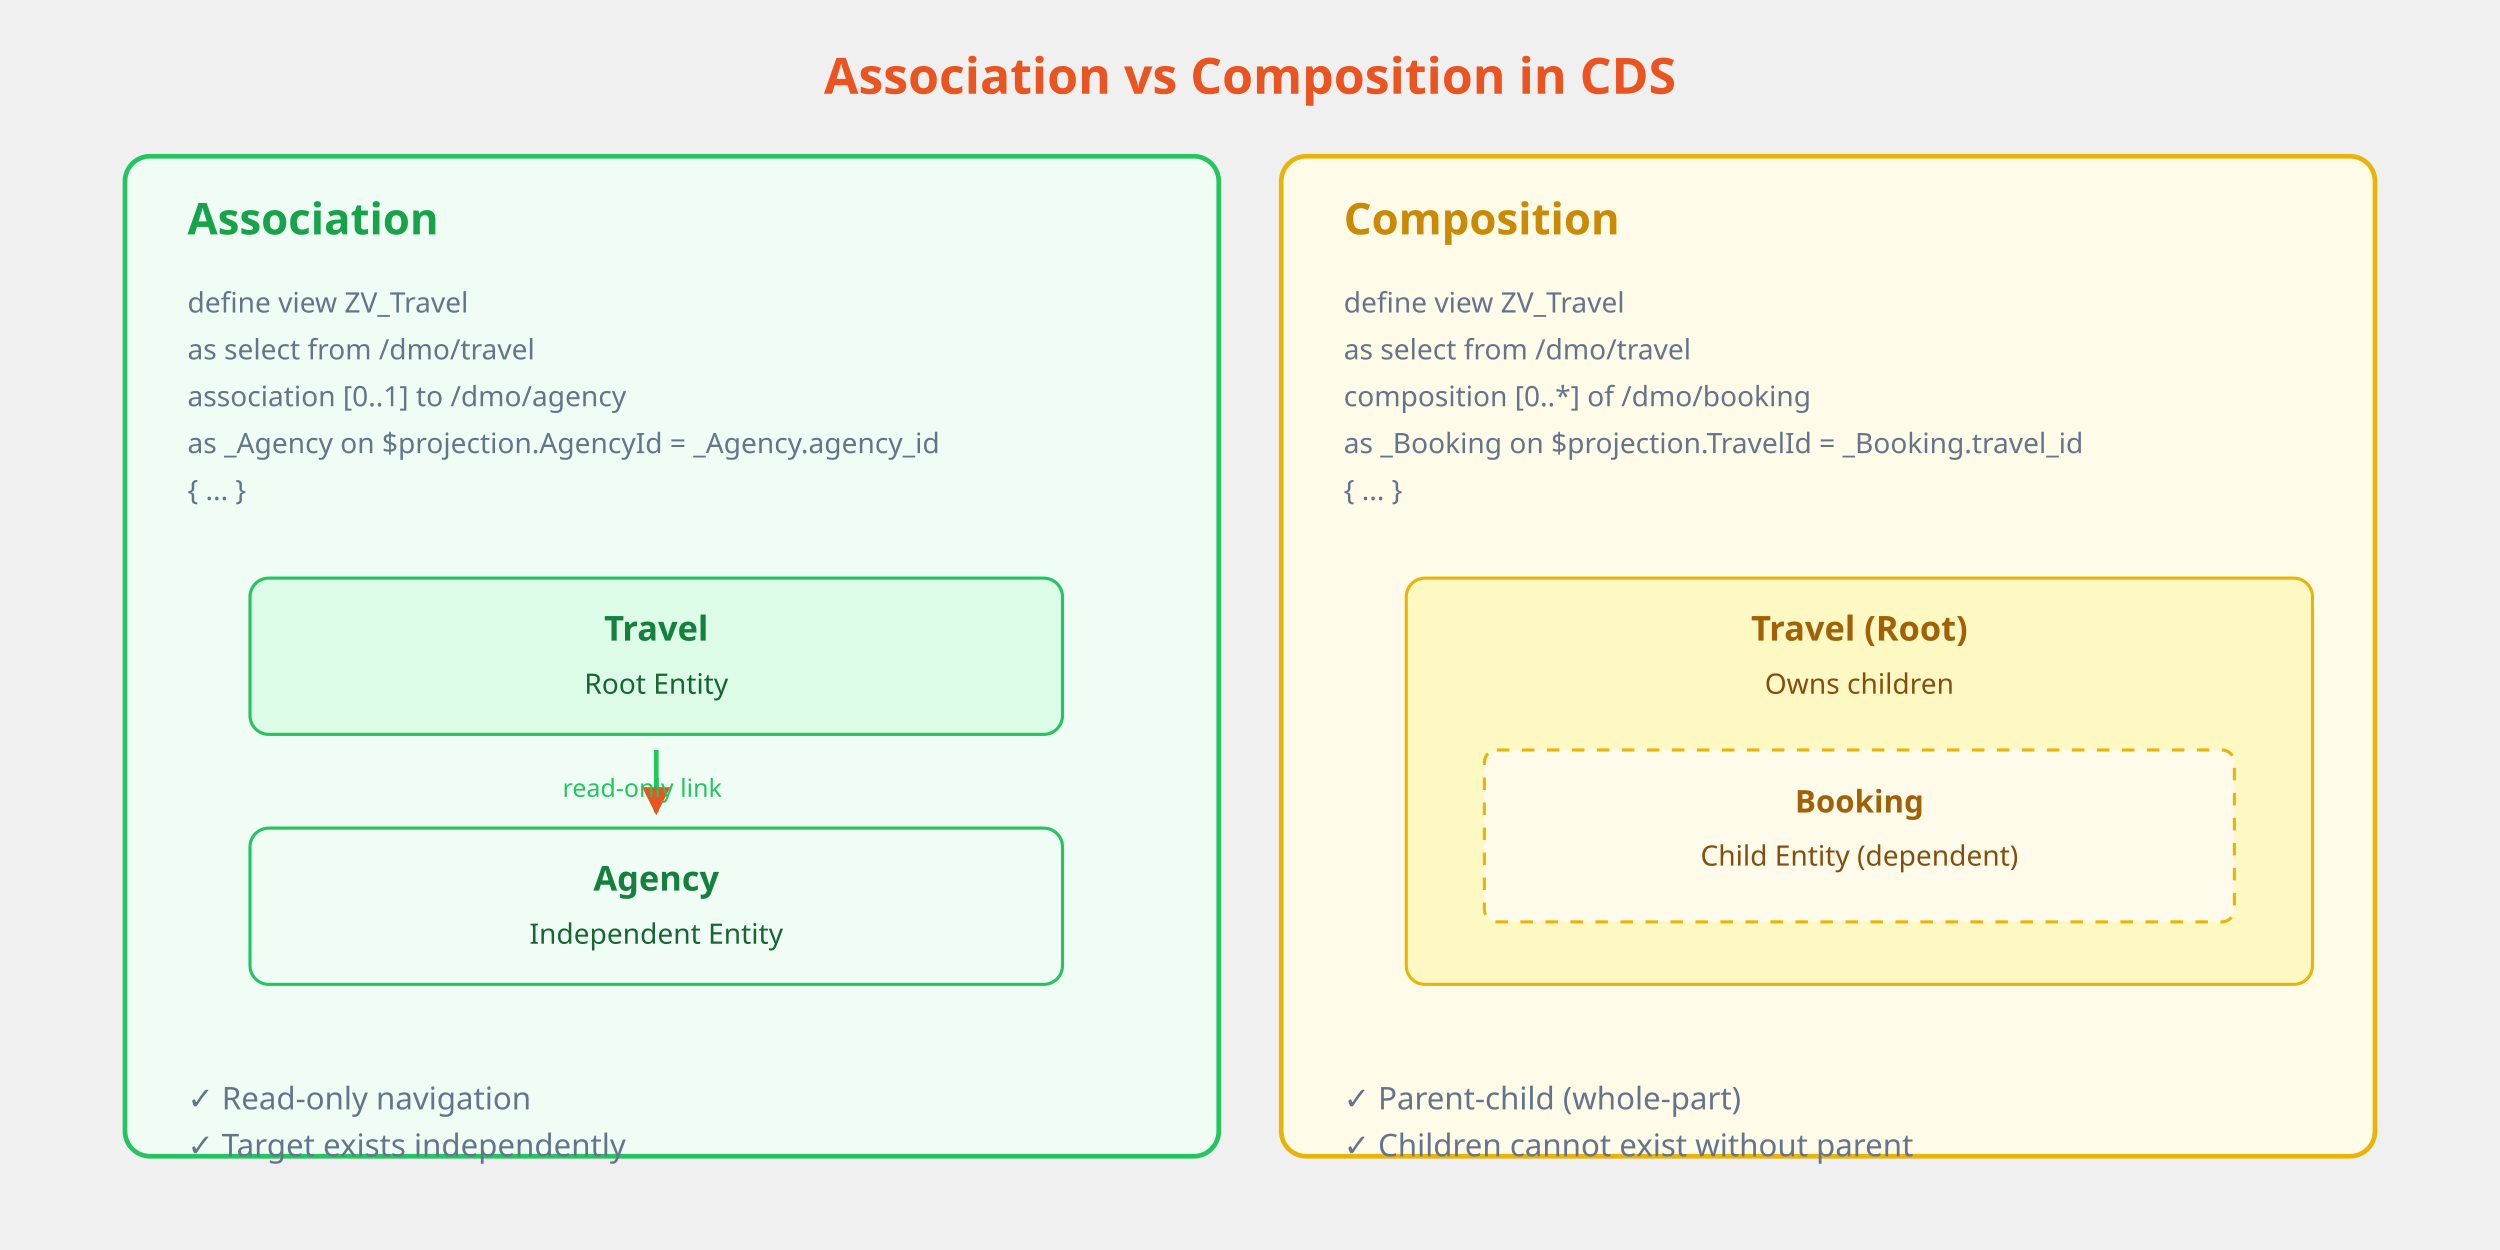
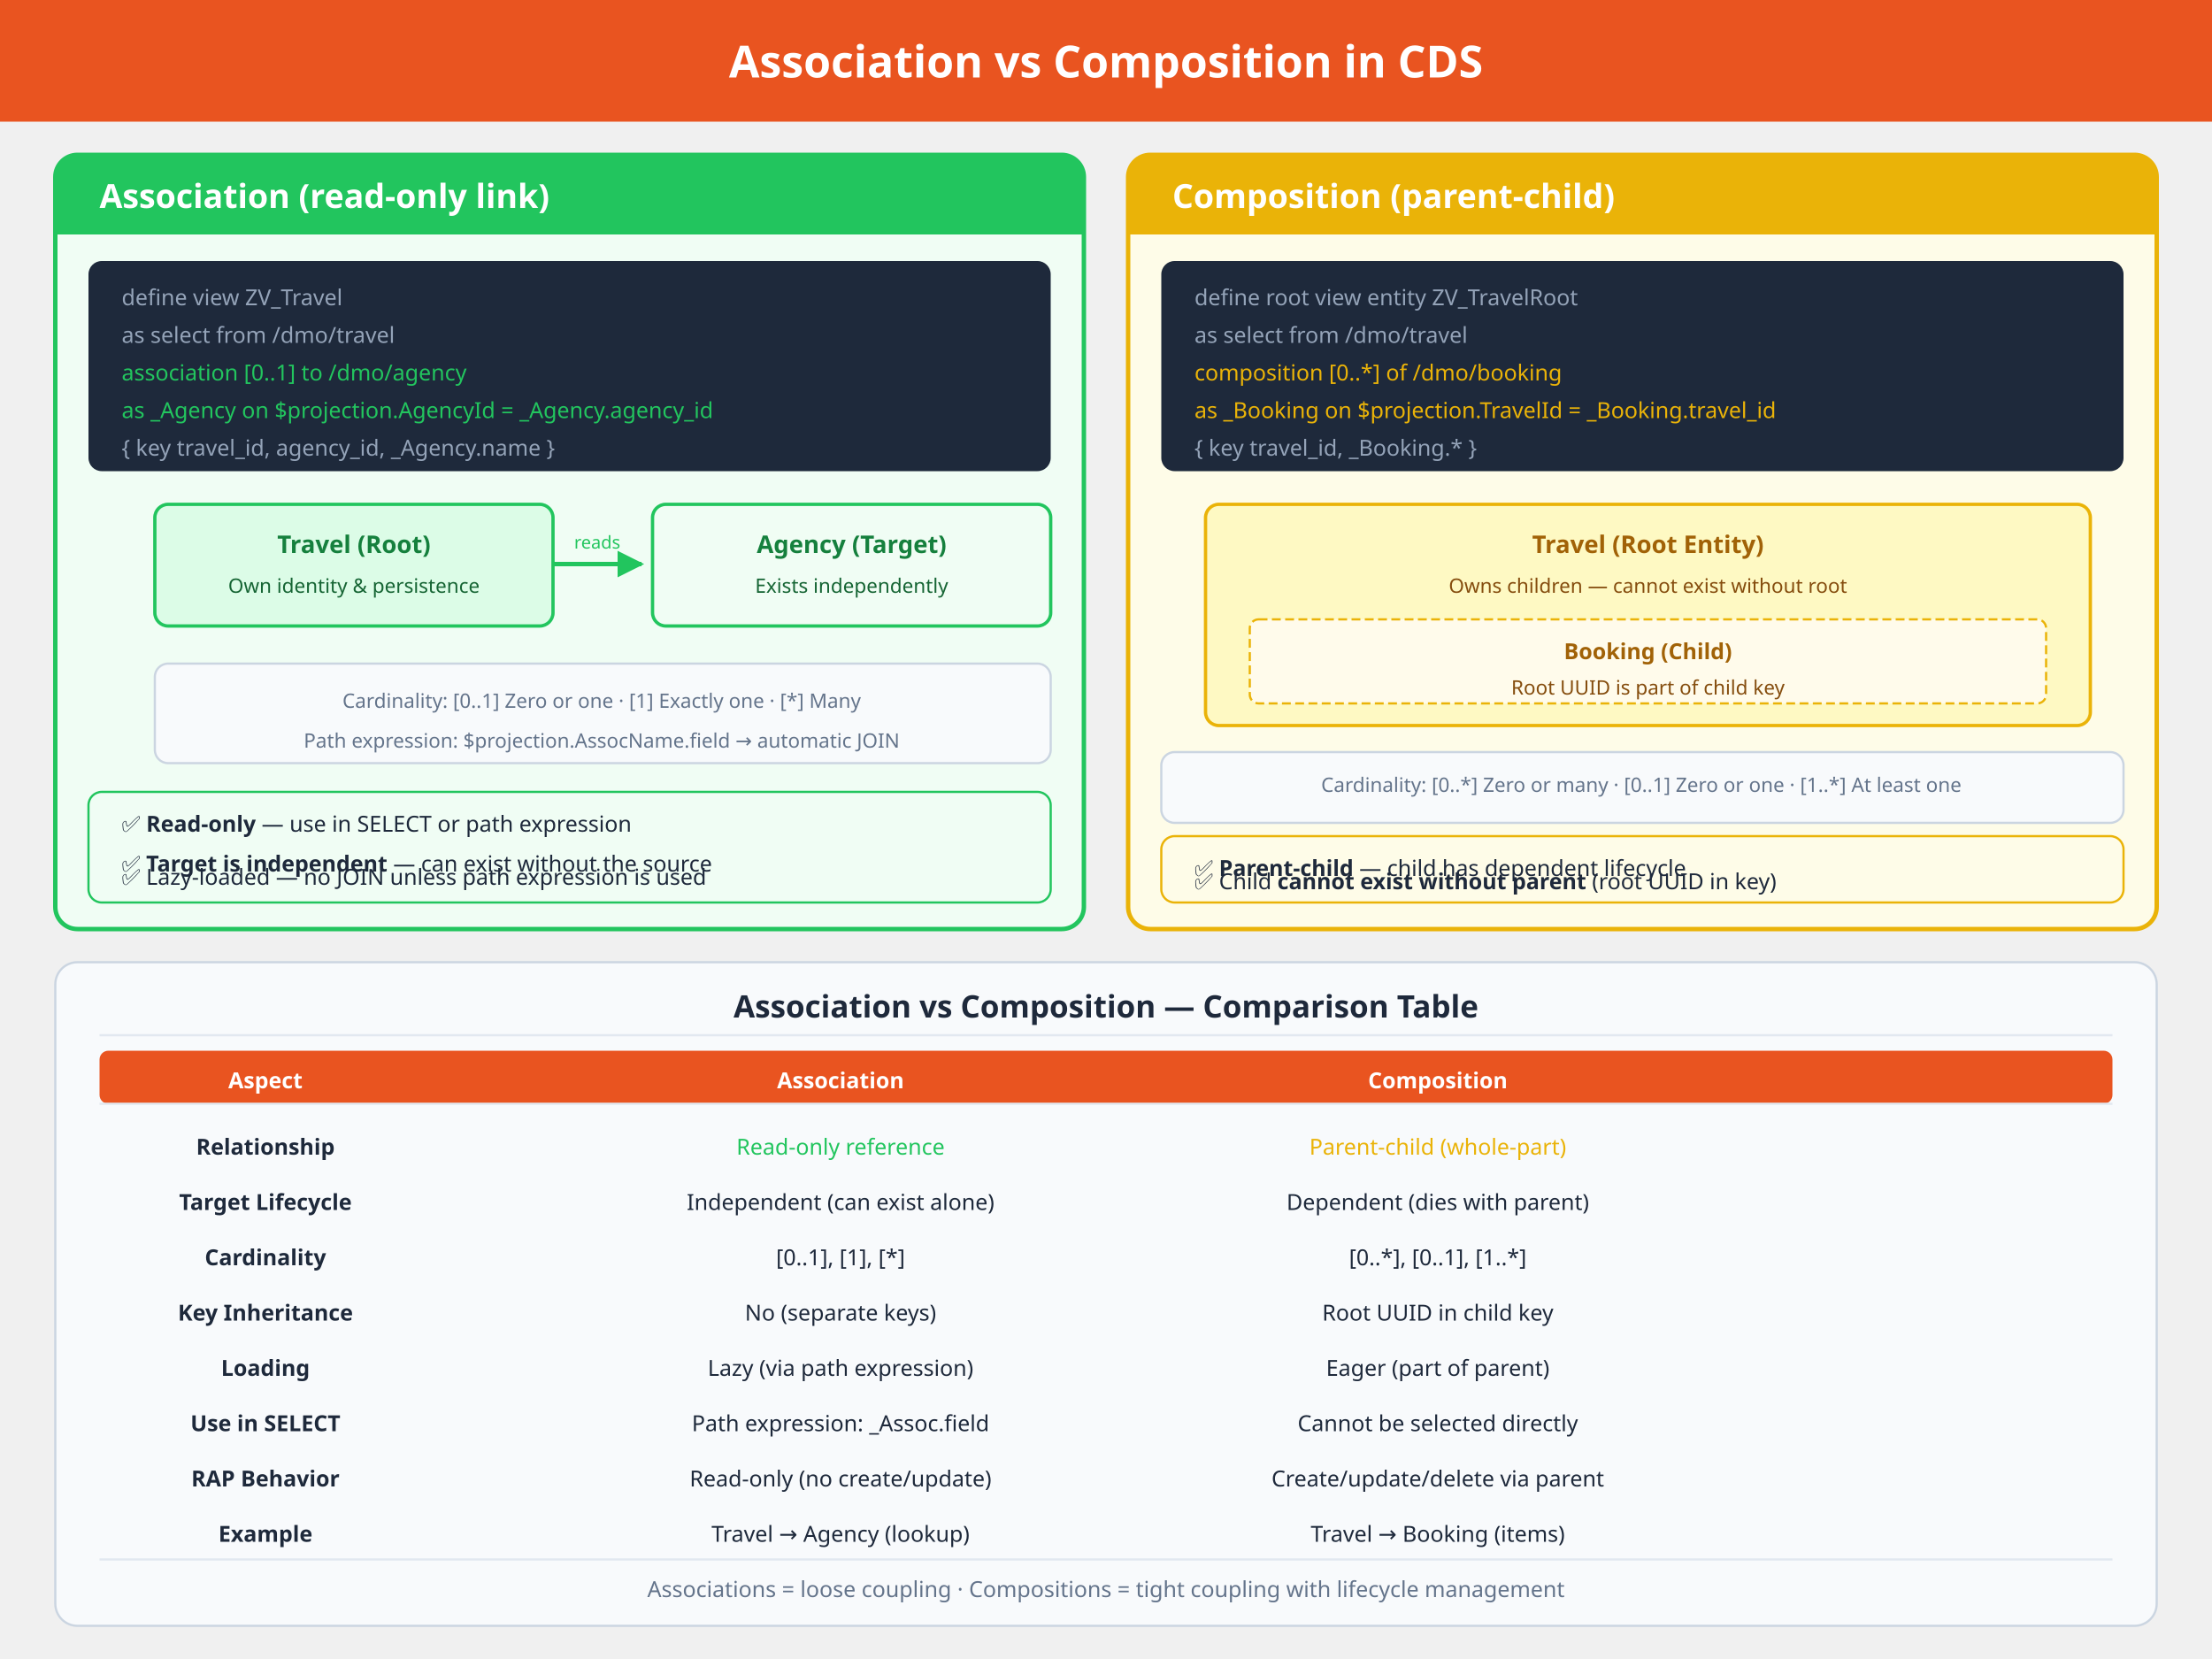
- <svg xmlns="http://www.w3.org/2000/svg" viewBox="0 0 800 400" font-family="'JetBrains Mono', 'Ubuntu', sans-serif">
+ <svg xmlns="http://www.w3.org/2000/svg" viewBox="0 0 1000 750" font-family="'Ubuntu', sans-serif">
  <defs>
-     <marker id="arrow" viewBox="0 0 10 10" refX="9" refY="5" markerWidth="6" markerHeight="6" orient="auto">
+     <marker id="arr" viewBox="0 0 10 10" refX="9" refY="5" markerWidth="6" markerHeight="6" orient="auto">
      <path d="M0,0 L10,5 L0,10 Z" fill="#E95420" />
    </marker>
+     <marker id="arr-g" viewBox="0 0 10 10" refX="9" refY="5" markerWidth="6" markerHeight="6" orient="auto">
+       <path d="M0,0 L10,5 L0,10 Z" fill="#22C55E" />
+     </marker>
+     <marker id="arr-y" viewBox="0 0 10 10" refX="9" refY="5" markerWidth="6" markerHeight="6" orient="auto">
+       <path d="M0,0 L10,5 L0,10 Z" fill="#EAB308" />
+     </marker>
  </defs>
-   <text x="400" y="30" text-anchor="middle" font-size="16" font-weight="bold" fill="#E95420">Association vs Composition in CDS</text>
-   <rect x="40" y="50" width="350" height="320" rx="8" fill="#F0FDF4" stroke="#22C55E" stroke-width="1.5" />
-   <text x="60" y="75" font-size="14" font-weight="bold" fill="#16A34A">Association</text>
-   <text x="60" y="100" font-size="9" fill="#64748b">define view ZV_Travel</text>
-   <text x="60" y="115" font-size="9" fill="#64748b">  as select from /dmo/travel</text>
-   <text x="60" y="130" font-size="9" fill="#64748b">  association [0..1] to /dmo/agency</text>
-   <text x="60" y="145" font-size="9" fill="#64748b">    as _Agency on $projection.AgencyId = _Agency.agency_id</text>
-   <text x="60" y="160" font-size="9" fill="#64748b">{ ... }</text>
-   <rect x="80" y="185" width="260" height="50" rx="6" fill="#DCFCE7" stroke="#22C55E" stroke-width="1" />
-   <text x="210" y="205" text-anchor="middle" font-size="11" font-weight="bold" fill="#15803D">Travel</text>
-   <text x="210" y="222" text-anchor="middle" font-size="9" fill="#166534">Root Entity</text>
-   <line x1="210" y1="240" x2="210" y2="260" stroke="#22C55E" stroke-width="1.5" marker-end="url(#arrow)" />
-   <text x="180" y="255" font-size="8" fill="#22C55E">read-only link</text>
-   <rect x="80" y="265" width="260" height="50" rx="6" fill="#F0FDF4" stroke="#22C55E" stroke-width="1" />
-   <text x="210" y="285" text-anchor="middle" font-size="11" font-weight="bold" fill="#15803D">Agency</text>
-   <text x="210" y="302" text-anchor="middle" font-size="9" fill="#166534">Independent Entity</text>
-   <text x="60" y="355" font-size="10" fill="#64748b">✓ Read-only navigation</text>
-   <text x="60" y="370" font-size="10" fill="#64748b">✓ Target exists independently</text>
-   <rect x="410" y="50" width="350" height="320" rx="8" fill="#FEFCE8" stroke="#EAB308" stroke-width="1.5" />
-   <text x="430" y="75" font-size="14" font-weight="bold" fill="#CA8A04">Composition</text>
-   <text x="430" y="100" font-size="9" fill="#64748b">define view ZV_Travel</text>
-   <text x="430" y="115" font-size="9" fill="#64748b">  as select from /dmo/travel</text>
-   <text x="430" y="130" font-size="9" fill="#64748b">  composition [0..*] of /dmo/booking</text>
-   <text x="430" y="145" font-size="9" fill="#64748b">    as _Booking on $projection.TravelId = _Booking.travel_id</text>
-   <text x="430" y="160" font-size="9" fill="#64748b">{ ... }</text>
-   <rect x="450" y="185" width="290" height="130" rx="6" fill="#FEF9C3" stroke="#EAB308" stroke-width="1" />
-   <text x="595" y="205" text-anchor="middle" font-size="11" font-weight="bold" fill="#A16207">Travel (Root)</text>
-   <text x="595" y="222" text-anchor="middle" font-size="9" fill="#854D0E">Owns children</text>
-   <rect x="475" y="240" width="240" height="55" rx="4" fill="#FFFBEB" stroke="#EAB308" stroke-width="1" stroke-dasharray="4" />
-   <text x="595" y="260" text-anchor="middle" font-size="10" font-weight="bold" fill="#A16207">Booking</text>
-   <text x="595" y="277" text-anchor="middle" font-size="9" fill="#854D0E">Child Entity (dependent)</text>
-   <text x="430" y="355" font-size="10" fill="#64748b">✓ Parent-child (whole-part)</text>
-   <text x="430" y="370" font-size="10" fill="#64748b">✓ Children cannot exist without parent</text>
+   <rect x="0" y="0" width="1000" height="55" fill="#E95420" />
+   <text x="500" y="35" text-anchor="middle" font-size="20" font-weight="bold" fill="#FFF">Association vs Composition in CDS</text>
+   <rect x="25" y="70" width="465" height="350" rx="10" fill="#F0FDF4" stroke="#22C55E" stroke-width="2" />
+   <rect x="25" y="70" width="465" height="36" rx="10" fill="#22C55E" />
+   <rect x="25" y="90" width="465" height="16" fill="#22C55E" />
+   <text x="45" y="94" font-size="15" font-weight="bold" fill="#FFF">Association (read-only link)</text>
+   <rect x="40" y="118" width="435" height="95" rx="6" fill="#1E293B" />
+   <text x="55" y="138" font-size="10" fill="#94A3B8">define view ZV_Travel</text>
+   <text x="55" y="155" font-size="10" fill="#94A3B8">  as select from /dmo/travel</text>
+   <text x="55" y="172" font-size="10" fill="#22C55E">  association [0..1] to /dmo/agency</text>
+   <text x="55" y="189" font-size="10" fill="#22C55E">    as _Agency on $projection.AgencyId = _Agency.agency_id</text>
+   <text x="55" y="206" font-size="10" fill="#94A3B8">{ key travel_id, agency_id, _Agency.name }</text>
+   <rect x="70" y="228" width="180" height="55" rx="6" fill="#DCFCE7" stroke="#22C55E" stroke-width="1.5" />
+   <text x="160" y="250" text-anchor="middle" font-size="11" font-weight="bold" fill="#15803D">Travel (Root)</text>
+   <text x="160" y="268" text-anchor="middle" font-size="9" fill="#166534">Own identity &amp; persistence</text>
+   <line x1="250" y1="255" x2="290" y2="255" stroke="#22C55E" stroke-width="2" marker-end="url(#arr-g)" />
+   <text x="270" y="248" text-anchor="middle" font-size="8" fill="#22C55E">reads</text>
+   <rect x="295" y="228" width="180" height="55" rx="6" fill="#F0FDF4" stroke="#22C55E" stroke-width="1.5" />
+   <text x="385" y="250" text-anchor="middle" font-size="11" font-weight="bold" fill="#15803D">Agency (Target)</text>
+   <text x="385" y="268" text-anchor="middle" font-size="9" fill="#166534">Exists independently</text>
+   <rect x="70" y="300" width="405" height="45" rx="6" fill="#F8FAFC" stroke="#CBD5E1" stroke-width="1" />
+   <text x="272" y="320" text-anchor="middle" font-size="9" fill="#64748B">Cardinality: [0..1] Zero or one · [1] Exactly one · [*] Many</text>
+   <text x="272" y="338" text-anchor="middle" font-size="9" fill="#64748B">Path expression: $projection.AssocName.field → automatic JOIN</text>
+   <rect x="40" y="358" width="435" height="50" rx="6" fill="#F0FDF4" stroke="#22C55E" stroke-width="1" />
+   <text x="55" y="376" font-size="10" fill="#1e293b">✅ <tspan font-weight="bold">Read-only</tspan> — use in SELECT or path expression</text>
+   <text x="55" y="394" font-size="10" fill="#1e293b">✅ <tspan font-weight="bold">Target is independent</tspan> — can exist without the source</text>
+   <text x="55" y="400" font-size="10" fill="#1e293b">✅ Lazy-loaded — no JOIN unless path expression is used</text>
+   <rect x="510" y="70" width="465" height="350" rx="10" fill="#FEFCE8" stroke="#EAB308" stroke-width="2" />
+   <rect x="510" y="70" width="465" height="36" rx="10" fill="#EAB308" />
+   <rect x="510" y="90" width="465" height="16" fill="#EAB308" />
+   <text x="530" y="94" font-size="15" font-weight="bold" fill="#FFF">Composition (parent-child)</text>
+   <rect x="525" y="118" width="435" height="95" rx="6" fill="#1E293B" />
+   <text x="540" y="138" font-size="10" fill="#94A3B8">define root view entity ZV_TravelRoot</text>
+   <text x="540" y="155" font-size="10" fill="#94A3B8">  as select from /dmo/travel</text>
+   <text x="540" y="172" font-size="10" fill="#EAB308">  composition [0..*] of /dmo/booking</text>
+   <text x="540" y="189" font-size="10" fill="#EAB308">    as _Booking on $projection.TravelId = _Booking.travel_id</text>
+   <text x="540" y="206" font-size="10" fill="#94A3B8">{ key travel_id, _Booking.* }</text>
+   <rect x="545" y="228" width="400" height="100" rx="6" fill="#FEF9C3" stroke="#EAB308" stroke-width="1.5" />
+   <text x="745" y="250" text-anchor="middle" font-size="11" font-weight="bold" fill="#A16207">Travel (Root Entity)</text>
+   <text x="745" y="268" text-anchor="middle" font-size="9" fill="#854D0E">Owns children — cannot exist without root</text>
+   <rect x="565" y="280" width="360" height="38" rx="4" fill="#FFFBEB" stroke="#EAB308" stroke-width="1" stroke-dasharray="4,2" />
+   <text x="745" y="298" text-anchor="middle" font-size="10" font-weight="bold" fill="#A16207">Booking (Child)</text>
+   <text x="745" y="314" text-anchor="middle" font-size="9" fill="#854D0E">Root UUID is part of child key</text>
+   <rect x="525" y="340" width="435" height="32" rx="6" fill="#F8FAFC" stroke="#CBD5E1" stroke-width="1" />
+   <text x="742" y="358" text-anchor="middle" font-size="9" fill="#64748B">Cardinality: [0..*] Zero or many · [0..1] Zero or one · [1..*] At least one</text>
+   <rect x="525" y="378" width="435" height="30" rx="6" fill="#FEFCE8" stroke="#EAB308" stroke-width="1" />
+   <text x="540" y="396" font-size="10" fill="#1e293b">✅ <tspan font-weight="bold">Parent-child</tspan> — child has dependent lifecycle</text>
+   <text x="540" y="402" font-size="10" fill="#1e293b">✅ Child <tspan font-weight="bold">cannot exist without parent</tspan> (root UUID in key)</text>
+   <rect x="25" y="435" width="950" height="300" rx="10" fill="#F8FAFC" stroke="#CBD5E1" stroke-width="1" />
+   <text x="500" y="460" text-anchor="middle" font-size="14" font-weight="bold" fill="#1e293b">Association vs Composition — Comparison Table</text>
+   <line x1="45" y1="468" x2="955" y2="468" stroke="#E2E8F0" stroke-width="1" />
+   <rect x="45" y="475" width="910" height="24" rx="4" fill="#E95420" />
+   <text x="120" y="492" text-anchor="middle" font-size="10" font-weight="bold" fill="#FFF">Aspect</text>
+   <text x="380" y="492" text-anchor="middle" font-size="10" font-weight="bold" fill="#FFF">Association</text>
+   <text x="650" y="492" text-anchor="middle" font-size="10" font-weight="bold" fill="#FFF">Composition</text>
+   <line x1="45" y1="499" x2="955" y2="499" stroke="#E2E8F0" stroke-width="1" />
+   <text x="120" y="522" text-anchor="middle" font-size="10" font-weight="bold" fill="#1e293b">Relationship</text>
+   <text x="380" y="522" text-anchor="middle" font-size="10" fill="#22C55E">Read-only reference</text>
+   <text x="650" y="522" text-anchor="middle" font-size="10" fill="#EAB308">Parent-child (whole-part)</text>
+   <text x="120" y="547" text-anchor="middle" font-size="10" font-weight="bold" fill="#1e293b">Target Lifecycle</text>
+   <text x="380" y="547" text-anchor="middle" font-size="10" fill="#1e293b">Independent (can exist alone)</text>
+   <text x="650" y="547" text-anchor="middle" font-size="10" fill="#1e293b">Dependent (dies with parent)</text>
+   <text x="120" y="572" text-anchor="middle" font-size="10" font-weight="bold" fill="#1e293b">Cardinality</text>
+   <text x="380" y="572" text-anchor="middle" font-size="10" fill="#1e293b">[0..1], [1], [*]</text>
+   <text x="650" y="572" text-anchor="middle" font-size="10" fill="#1e293b">[0..*], [0..1], [1..*]</text>
+   <text x="120" y="597" text-anchor="middle" font-size="10" font-weight="bold" fill="#1e293b">Key Inheritance</text>
+   <text x="380" y="597" text-anchor="middle" font-size="10" fill="#1e293b">No (separate keys)</text>
+   <text x="650" y="597" text-anchor="middle" font-size="10" fill="#1e293b">Root UUID in child key</text>
+   <text x="120" y="622" text-anchor="middle" font-size="10" font-weight="bold" fill="#1e293b">Loading</text>
+   <text x="380" y="622" text-anchor="middle" font-size="10" fill="#1e293b">Lazy (via path expression)</text>
+   <text x="650" y="622" text-anchor="middle" font-size="10" fill="#1e293b">Eager (part of parent)</text>
+   <text x="120" y="647" text-anchor="middle" font-size="10" font-weight="bold" fill="#1e293b">Use in SELECT</text>
+   <text x="380" y="647" text-anchor="middle" font-size="10" fill="#1e293b">Path expression: _Assoc.field</text>
+   <text x="650" y="647" text-anchor="middle" font-size="10" fill="#1e293b">Cannot be selected directly</text>
+   <text x="120" y="672" text-anchor="middle" font-size="10" font-weight="bold" fill="#1e293b">RAP Behavior</text>
+   <text x="380" y="672" text-anchor="middle" font-size="10" fill="#1e293b">Read-only (no create/update)</text>
+   <text x="650" y="672" text-anchor="middle" font-size="10" fill="#1e293b">Create/update/delete via parent</text>
+   <text x="120" y="697" text-anchor="middle" font-size="10" font-weight="bold" fill="#1e293b">Example</text>
+   <text x="380" y="697" text-anchor="middle" font-size="10" fill="#1e293b">Travel → Agency (lookup)</text>
+   <text x="650" y="697" text-anchor="middle" font-size="10" fill="#1e293b">Travel → Booking (items)</text>
+   <line x1="45" y1="705" x2="955" y2="705" stroke="#E2E8F0" stroke-width="1" />
+   <text x="500" y="722" text-anchor="middle" font-size="10" fill="#64748B">Associations = loose coupling · Compositions = tight coupling with lifecycle management</text>
</svg>
